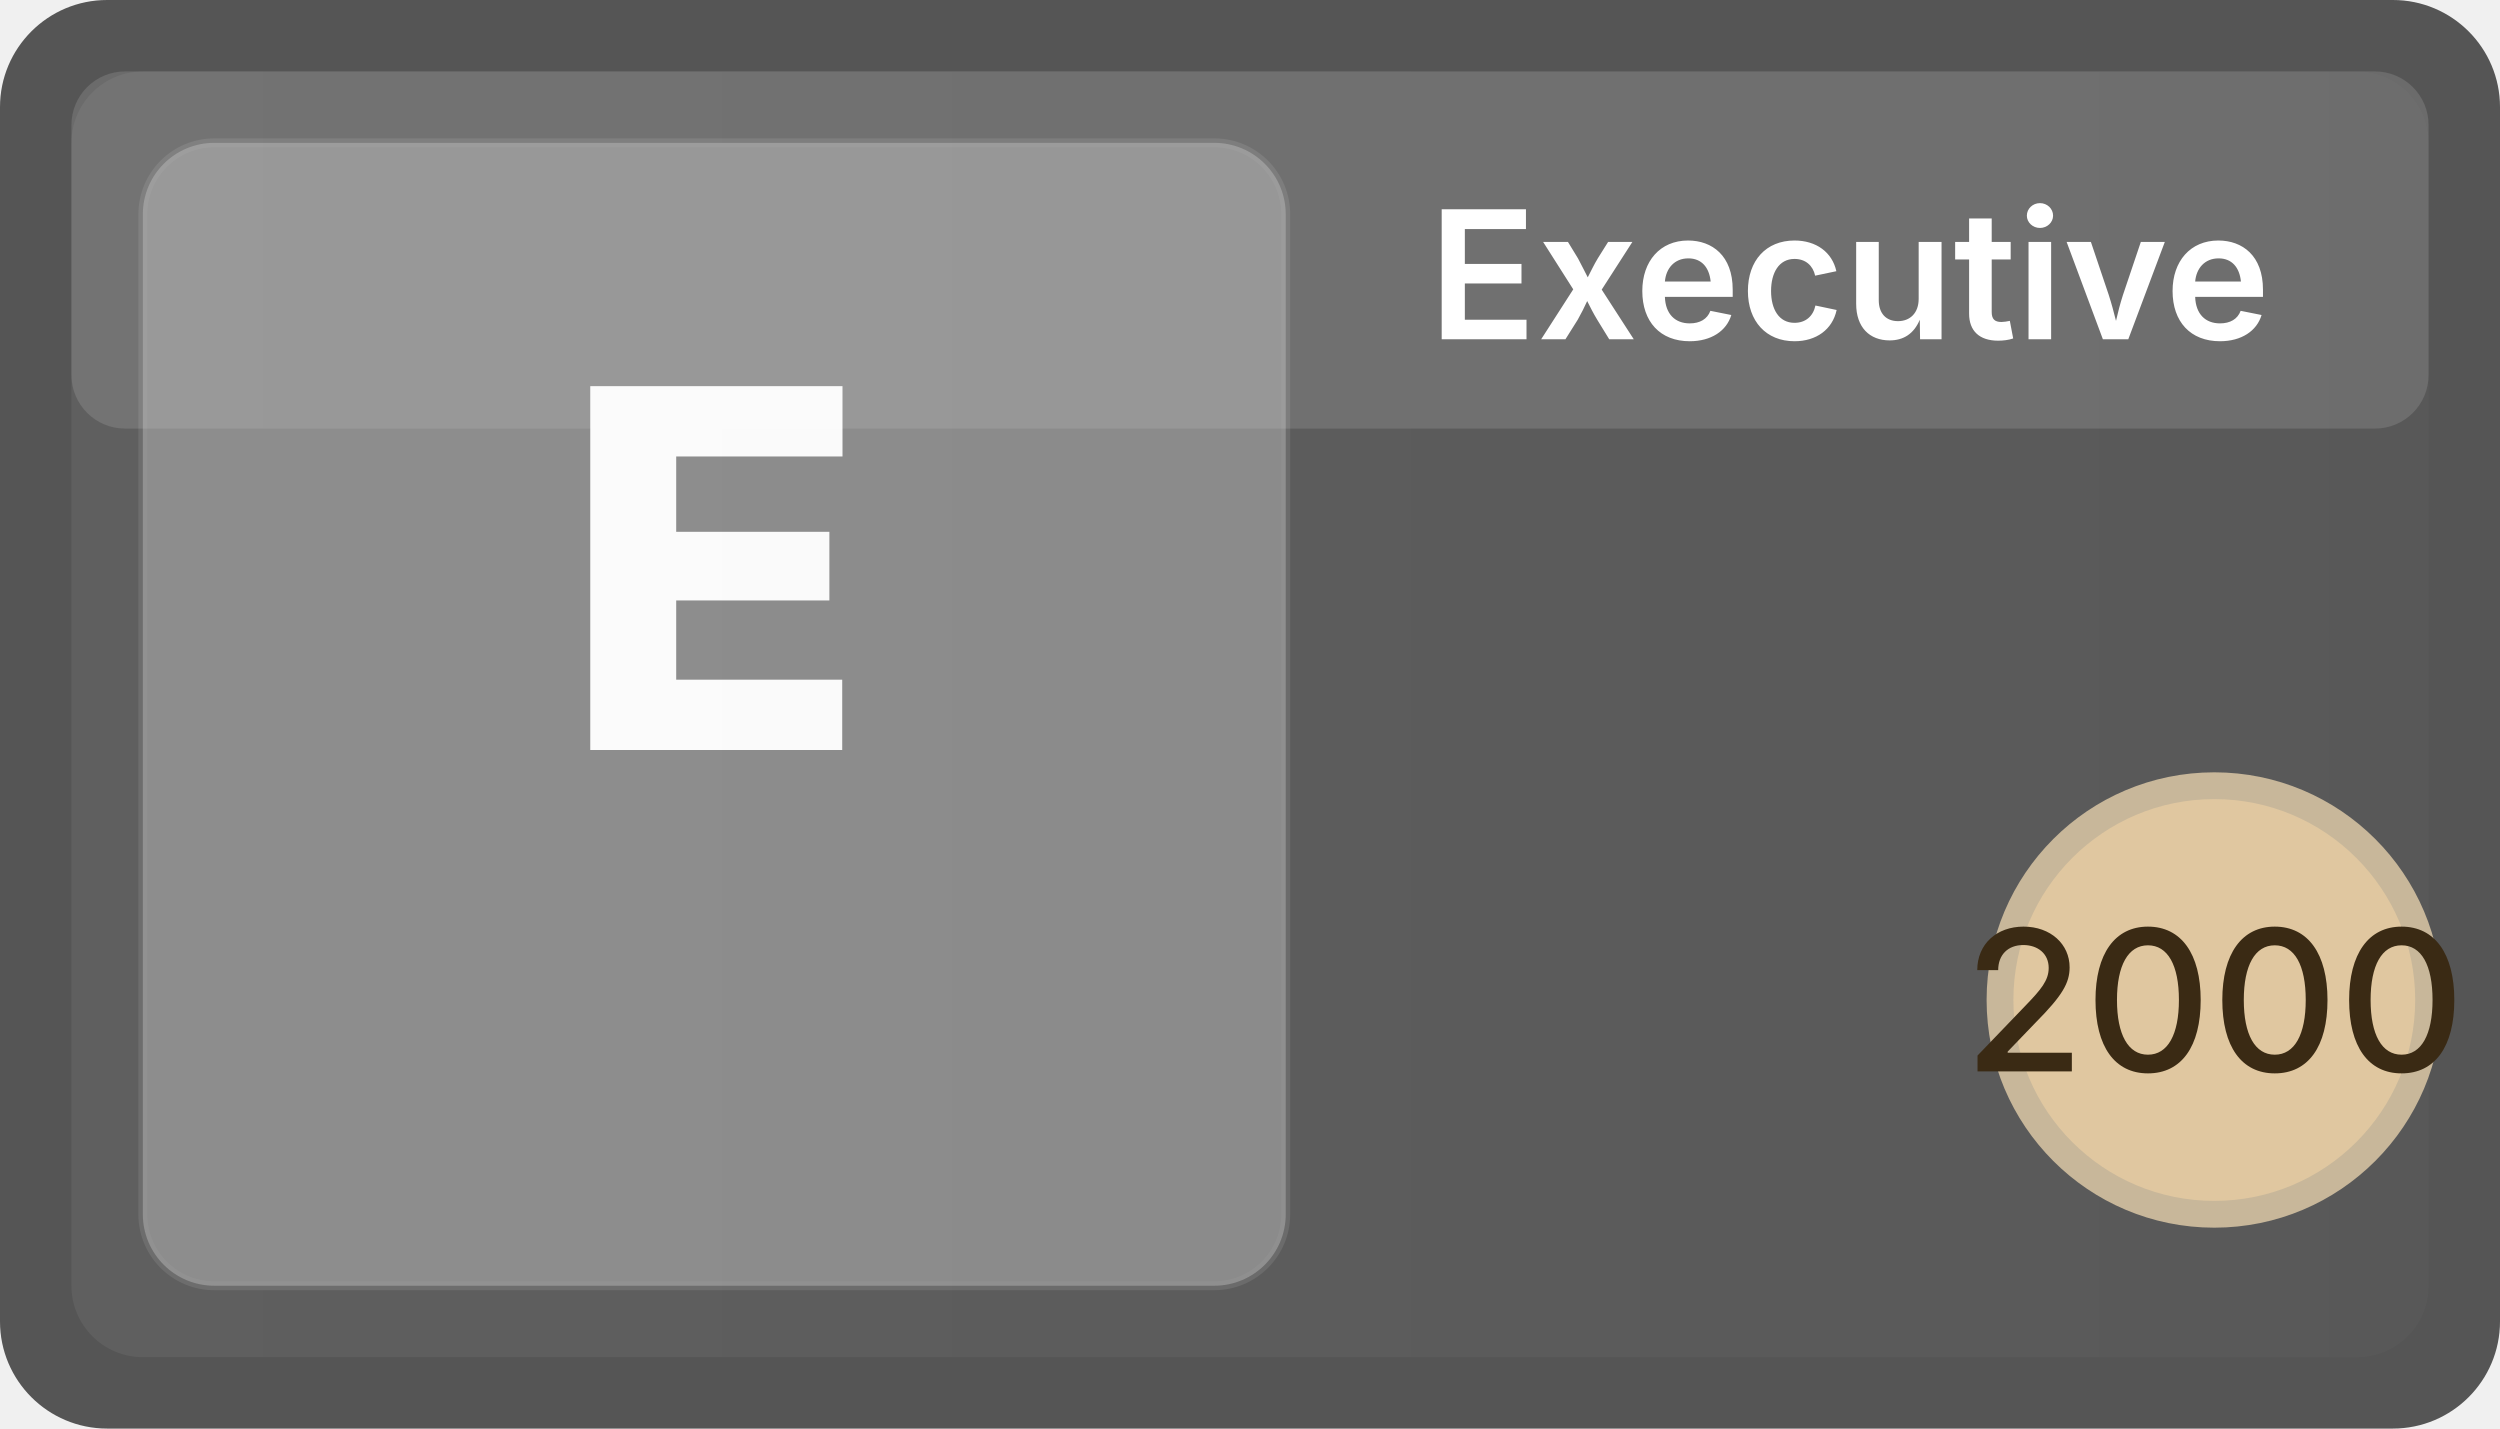
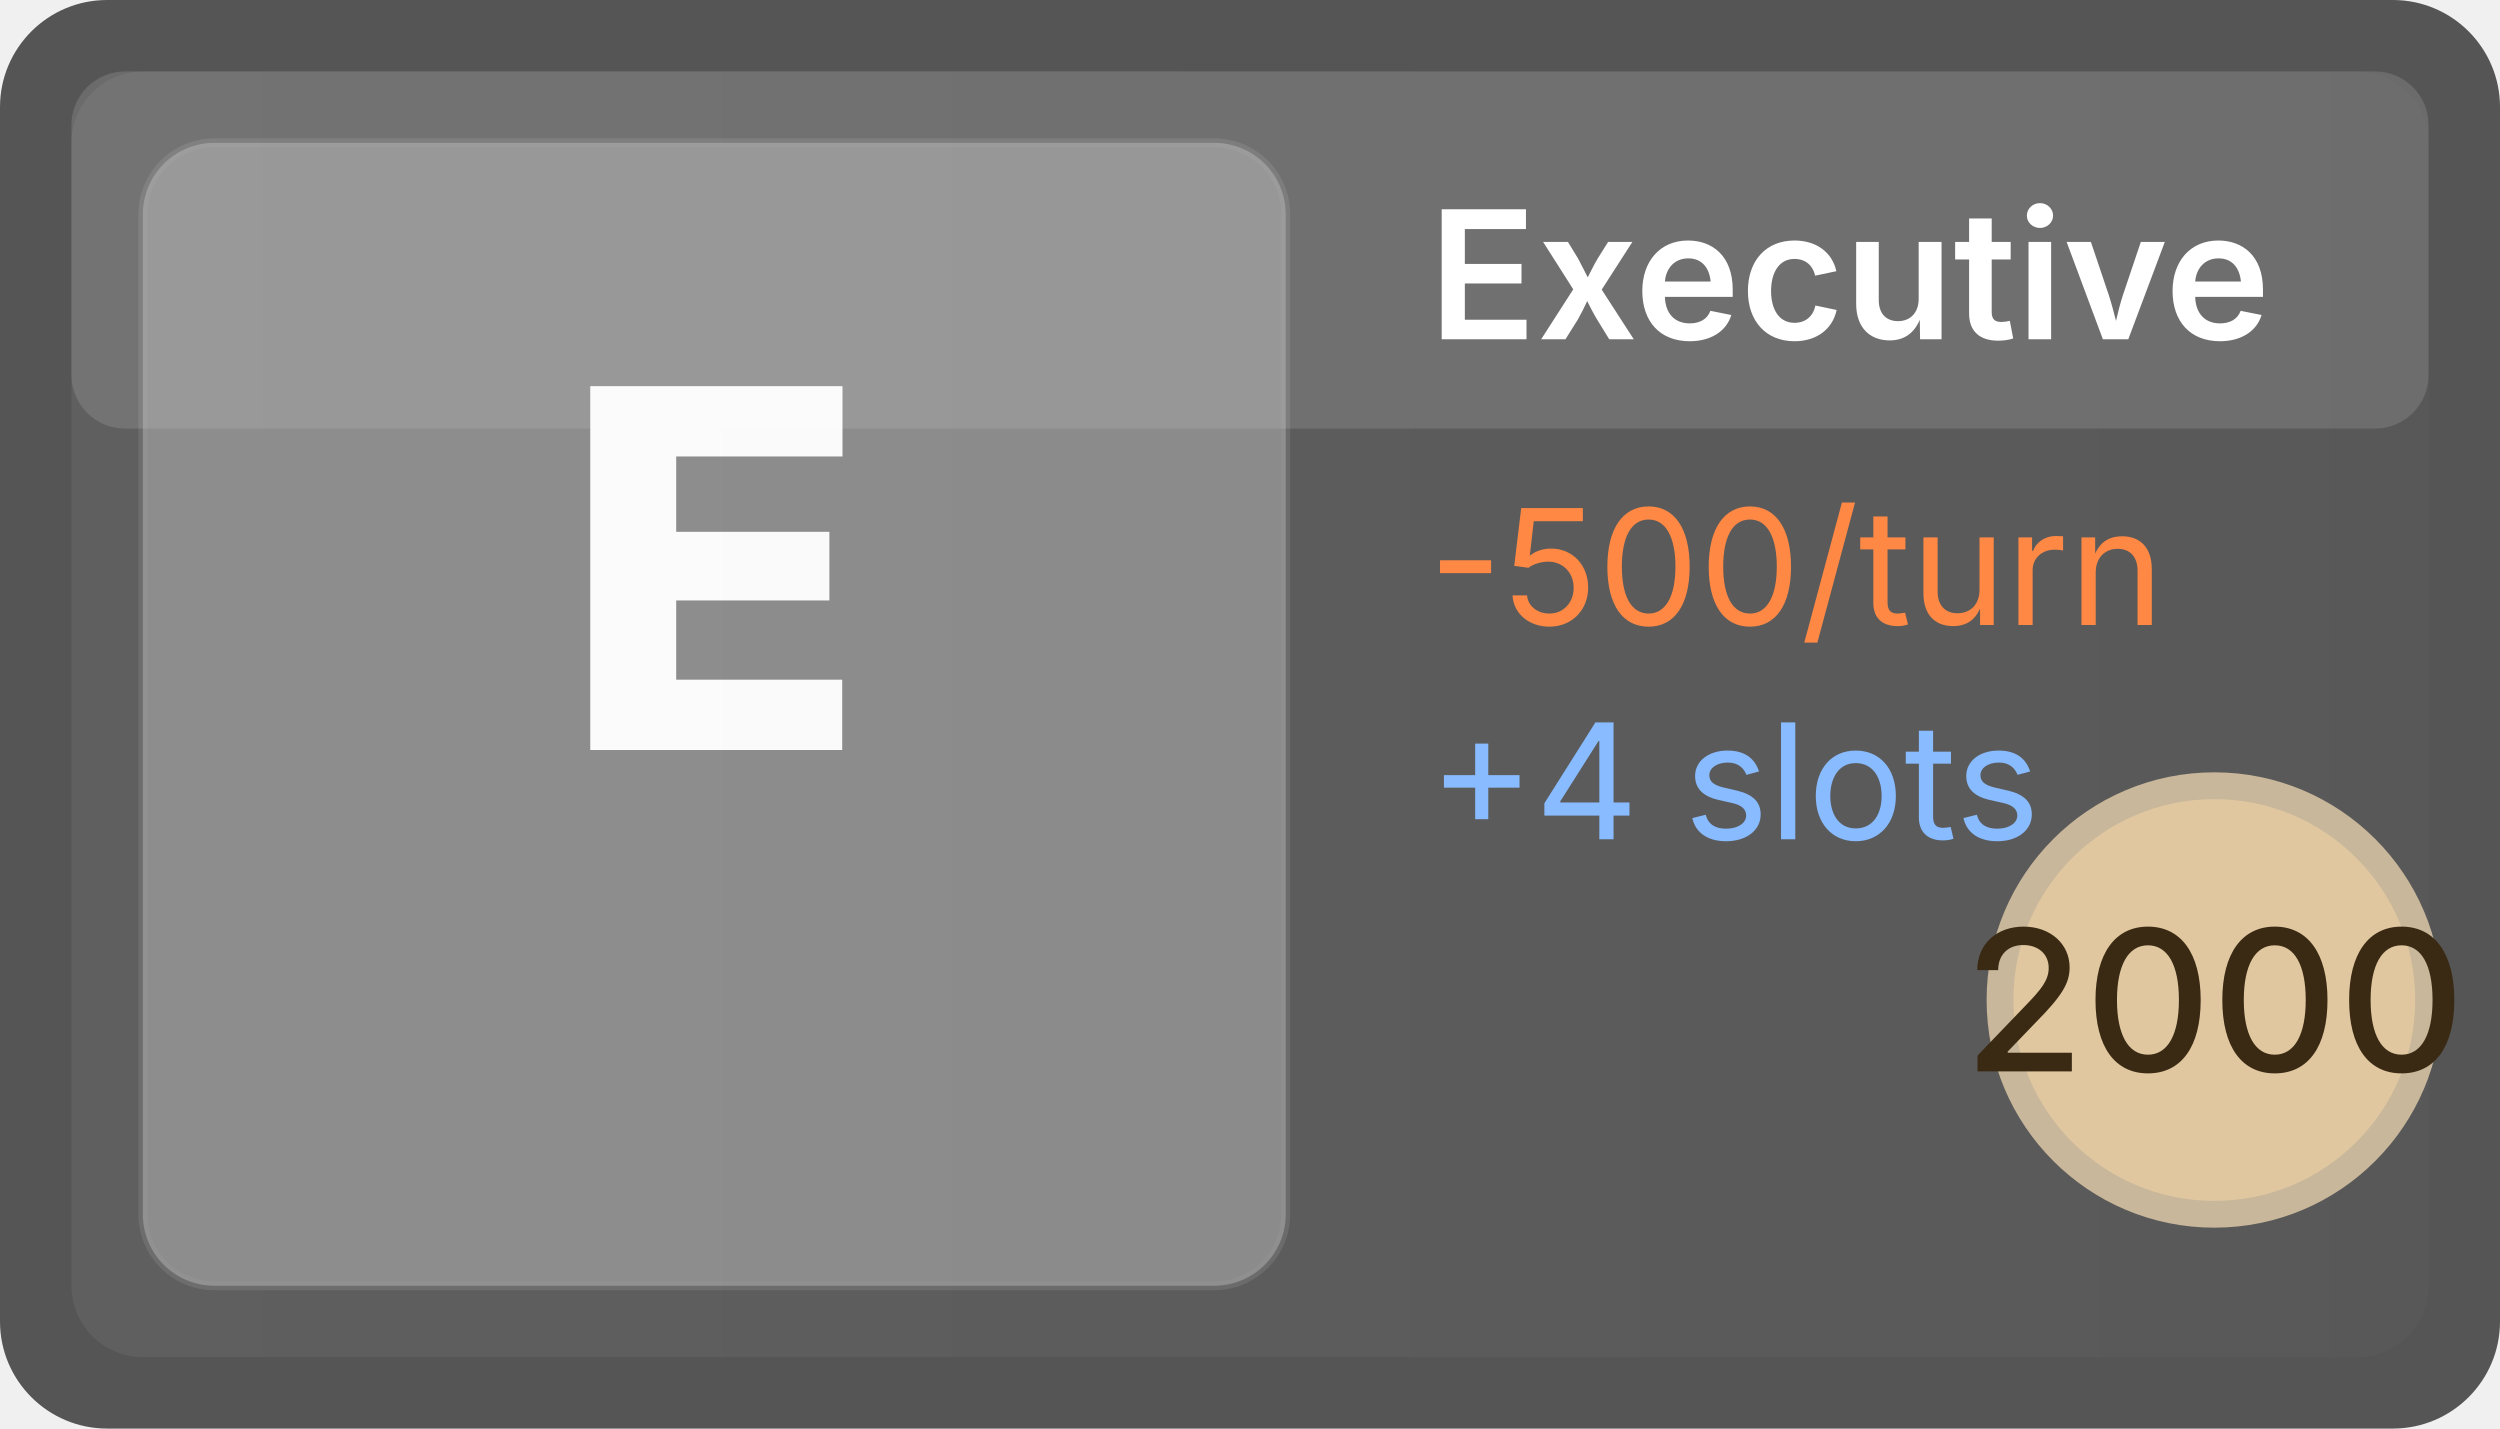
<svg xmlns="http://www.w3.org/2000/svg" width="140" height="80" viewBox="0 0 140 80" role="img" aria-label="Executive">
  <defs>
    <linearGradient id="g-staff-executive" x1="0" x2="1">
      <stop offset="0" stop-color="#ffffff" stop-opacity="0.06" />
      <stop offset="1" stop-color="#ffffff" stop-opacity="0.02" />
    </linearGradient>
  </defs>
  <rect x="0" y="0" width="140" height="80" rx="6" ry="6" fill="#555555" />
  <rect x="4" y="4" width="132" height="72" rx="4" ry="4" fill="url(#g-staff-executive)" />
  <rect x="4" y="4" width="132" height="20" rx="3" ry="3" fill="#cccccc" opacity="0.18" />
  <g class="ms-card-graphic" aria-hidden="true">
    <rect x="8" y="8" width="64" height="64" rx="4" ry="4" fill="#cccccc" opacity="0.42" stroke="#ffffff" stroke-width="0.5" stroke-opacity="0.22" />
    <text x="40" y="42" font-family="Inter, Segoe UI, Arial, sans-serif" font-size="28" fill="#ffffff" font-weight="800" text-anchor="middle" opacity="0.96">E</text>
  </g>
  <text x="80" y="19" font-family="Inter, Segoe UI, Arial, sans-serif" font-size="10" fill="#ffffff" font-weight="600" text-anchor="start">Executive</text>
+   <text x="80" y="35" font-family="Inter, Segoe UI, Arial, sans-serif" font-size="9" fill="#ff8844" font-weight="400" text-anchor="start">-500/turn</text>
+   <text x="80" y="47" font-family="Inter, Segoe UI, Arial, sans-serif" font-size="9" fill="#88bbff" font-weight="400" text-anchor="start">+4 slots</text>
  <circle cx="124" cy="56" r="12" fill="#e0c7a0" stroke="#c8b79a" stroke-width="1.5" />
  <text x="124" y="60" font-family="Inter, Segoe UI, Arial, sans-serif" font-size="11" fill="#3a2a14" text-anchor="middle" font-weight="500">2000</text>
</svg>
